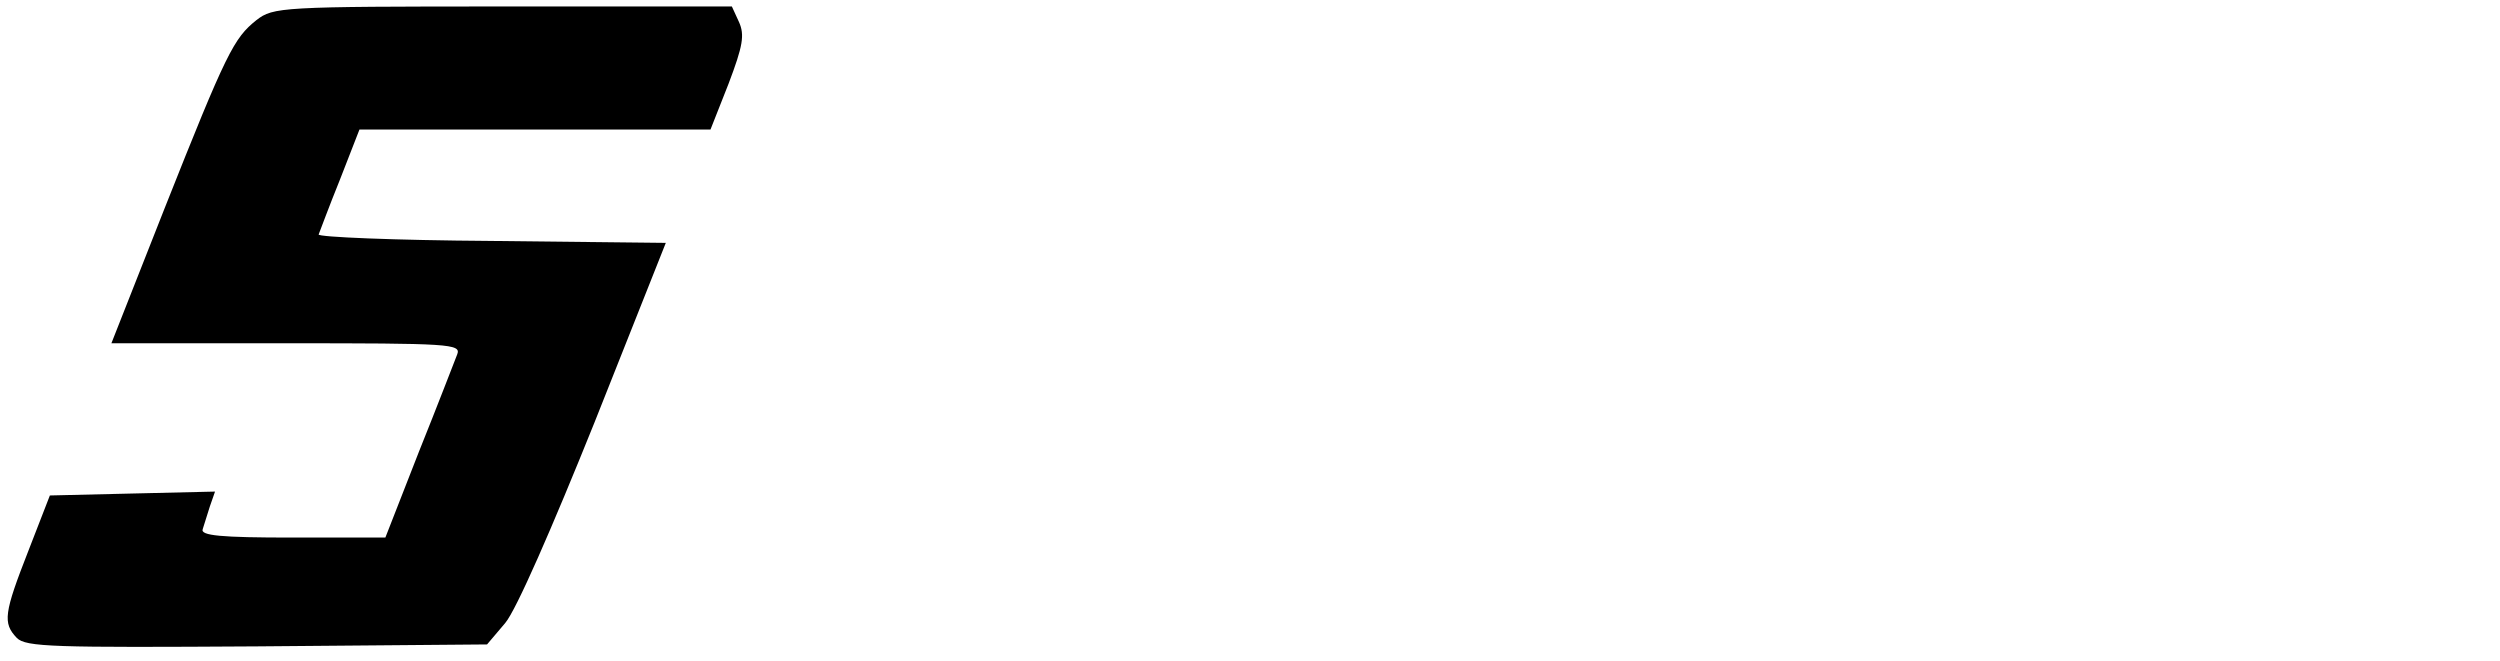
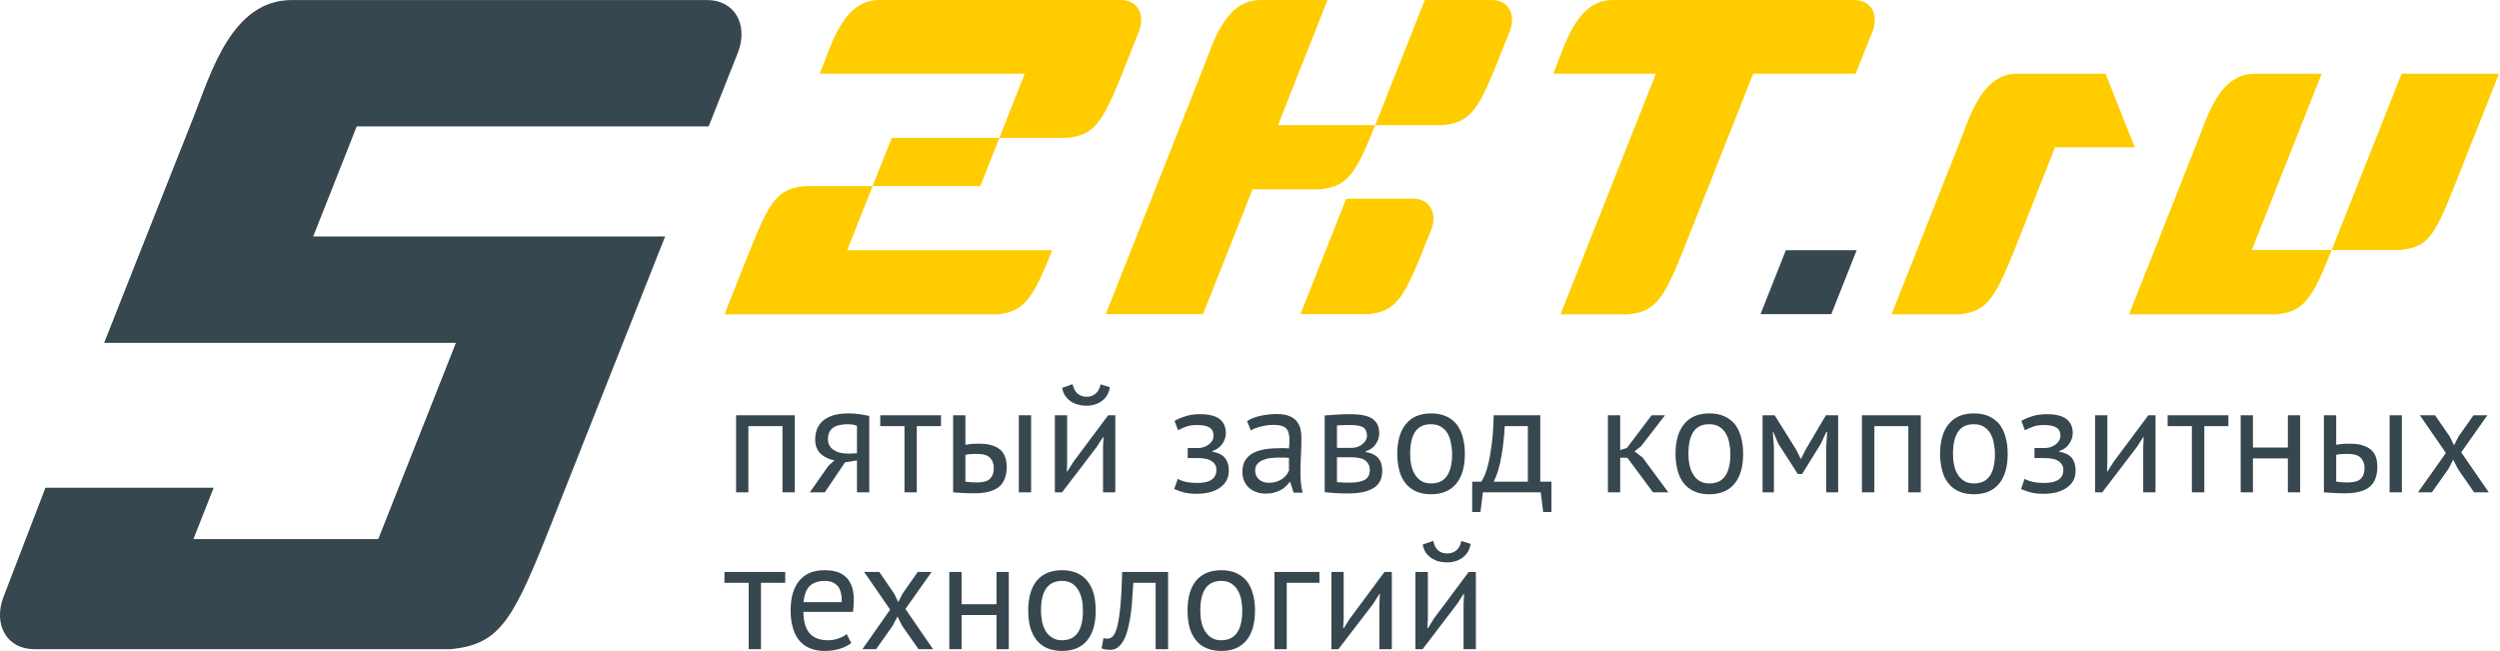
- <svg xmlns="http://www.w3.org/2000/svg" version="1.0" width="386pt" height="102pt" viewBox="0 0 386 102" preserveAspectRatio="xMidYMid meet">
-   <g transform="translate(0,102) scale(0.1,-0.1)" fill="#000000" stroke="none">
-     <path d="M396 989 c-35 -28 -46 -49 -142 -291 l-82 -208 270 0 c253 0 270 -1 264 -17 -4 -10 -30 -78 -59 -150 l-52 -133 -144 0 c-110 0 -142 3 -138 13 2 6 7 22 11 35 l8 23 -128 -3 -127 -3 -33 -85 c-38 -97 -40 -112 -18 -135 14 -14 56 -15 371 -13 l355 3 28 33 c17 20 72 146 138 310 l110 277 -270 3 c-148 1 -268 6 -266 10 2 5 16 43 33 85 l30 77 271 0 271 0 28 71 c22 58 25 75 16 95 l-11 24 -353 0 c-344 0 -355 -1 -381 -21z" />
+ <svg xmlns="http://www.w3.org/2000/svg" xml:space="preserve" width="156.707mm" height="40.804mm" version="1.1" style="shape-rendering:geometricPrecision; text-rendering:geometricPrecision; image-rendering:optimizeQuality; fill-rule:evenodd; clip-rule:evenodd" viewBox="0 0 15671 4080">
+   <defs>
+     <style type="text/css">
+    
+     .fil2 {fill:#37474F}
+     .fil1 {fill:#FFCC00}
+     .fil0 {fill:#37474F;fill-rule:nonzero}
+    
+   </style>
+   </defs>
+   <g id="Слой_x0020_1">
+     <g id="_482704302592">
+       <path class="fil0" d="M4907 2671l-214 0 0 415 -77 0 0 -483 368 0 0 483 -77 0 0 -415zm467 215l-75 12 -127 188 -94 0 116 -165 39 -36c-34,-5 -62,-19 -86,-40 -23,-22 -35,-52 -35,-89 0,-29 5,-54 15,-75 10,-20 24,-38 43,-51 18,-14 41,-23 66,-30 26,-6 55,-9 87,-9 24,0 47,2 67,5 21,3 41,7 61,11l0 479 -77 0 0 -200zm0 -217c-9,-4 -18,-6 -28,-8 -11,-1 -20,-2 -27,-2 -42,0 -73,7 -95,22 -21,15 -32,39 -32,71 0,29 11,51 34,67 23,16 53,24 91,24 0,0 1,0 3,0 1,0 3,0 7,0 4,0 10,-1 17,-1 7,0 17,-1 30,-1l0 -172zm527 2l-152 0 0 415 -77 0 0 -415 -152 0 0 -68 381 0 0 68zm153 348c24,3 47,5 69,5 41,0 69,-7 85,-23 16,-16 24,-38 24,-67 0,-26 -8,-48 -23,-64 -16,-17 -44,-25 -83,-25 -11,0 -23,0 -36,1 -13,0 -25,2 -36,5l0 168zm0 -231c16,-3 31,-5 45,-6 14,-1 28,-1 40,-1 33,0 61,3 83,11 22,7 40,17 54,30 13,13 23,29 28,46 6,18 9,37 9,57 0,58 -17,101 -49,127 -33,27 -86,40 -158,40 -42,0 -84,-2 -129,-6l0 -483 77 0 0 185zm335 -185l77 0 0 483 -77 0 0 -483zm528 197l3 -60 -3 0 -40 62 -217 284 -45 0 0 -483 77 0 0 295 -2 57 3 0 38 -60 218 -292 45 0 0 483 -77 0 0 -286zm-191 -392c7,29 18,50 34,61 15,12 34,18 54,18 21,0 39,-6 55,-19 16,-12 27,-32 33,-59l58 18c-6,37 -22,66 -50,86 -27,20 -60,30 -98,30 -17,0 -34,-2 -51,-7 -17,-4 -33,-11 -46,-20 -14,-9 -25,-21 -35,-35 -10,-14 -16,-31 -19,-50l65 -23zm722 463l0 -63 67 0c12,0 23,-2 35,-6 11,-4 21,-9 30,-16 9,-7 16,-15 22,-24 5,-9 8,-19 8,-30 0,-25 -9,-42 -26,-53 -18,-10 -44,-15 -78,-15 -26,0 -49,3 -70,11 -21,8 -37,15 -48,22l-23 -59c20,-11 42,-21 69,-29 26,-9 57,-13 93,-13 107,0 160,40 160,119 0,23 -7,45 -21,66 -15,22 -36,37 -63,46l0 4c38,7 65,21 80,41 15,20 23,46 23,79 0,21 -5,40 -13,57 -8,17 -21,33 -38,45 -16,13 -37,23 -63,31 -25,7 -55,11 -88,11 -33,0 -61,-3 -82,-9 -22,-6 -41,-13 -59,-21l23 -64c14,9 32,15 53,20 21,4 44,6 68,6 40,0 70,-6 90,-20 21,-14 31,-34 31,-62 0,-23 -9,-41 -29,-54 -19,-14 -51,-20 -95,-20l-56 0zm372 -232c24,-15 53,-26 85,-33 33,-7 67,-11 102,-11 34,0 61,5 81,14 20,9 36,20 46,35 11,14 18,30 22,48 3,17 5,35 5,52 0,39 -1,76 -3,113 -2,37 -3,72 -3,105 0,23 1,46 3,67 2,22 6,41 11,59l-57 0 -21 -67 -4 0c-6,9 -13,17 -22,26 -9,9 -19,17 -32,23 -12,7 -26,13 -42,17 -16,5 -35,7 -55,7 -21,0 -40,-3 -58,-10 -17,-6 -33,-15 -46,-27 -13,-12 -23,-26 -30,-43 -8,-17 -11,-36 -11,-57 0,-29 6,-52 17,-71 12,-19 28,-34 49,-46 21,-11 46,-19 75,-24 30,-5 62,-7 98,-7 9,0 17,0 26,0 9,0 18,0 27,2 2,-20 3,-37 3,-52 0,-36 -7,-61 -22,-75 -14,-14 -40,-21 -77,-21 -11,0 -23,1 -35,2 -13,2 -26,4 -39,7 -13,3 -26,7 -38,11 -12,4 -22,9 -31,15l-24 -59zm137 387c18,0 34,-2 48,-7 15,-5 27,-11 37,-18 10,-8 19,-16 26,-25 6,-9 11,-18 15,-26l0 -80c-9,-1 -18,-1 -28,-2 -9,0 -18,0 -27,0 -20,0 -40,1 -59,3 -19,2 -36,7 -50,13 -15,6 -26,14 -35,25 -9,11 -13,24 -13,40 0,23 8,41 24,56 16,14 37,21 62,21zm350 -422c23,-1 46,-3 71,-5 25,-2 56,-3 92,-3 64,0 110,10 138,30 27,19 41,49 41,89 0,23 -6,45 -20,66 -13,22 -35,38 -65,48l0 4c38,7 65,20 80,40 16,19 24,45 24,77 0,50 -18,87 -55,109 -36,23 -90,34 -162,34 -27,0 -52,-1 -75,-2 -24,-2 -46,-4 -69,-6l0 -481zm77 418c13,1 25,2 37,2 12,1 26,1 42,1 43,0 75,-6 96,-18 21,-12 31,-33 31,-63 0,-23 -9,-42 -26,-56 -18,-15 -49,-22 -95,-22l-85 0 0 156zm95 -215c12,0 23,-2 34,-6 11,-4 21,-9 29,-16 9,-7 16,-15 22,-24 5,-9 8,-18 8,-29 0,-25 -8,-43 -23,-53 -16,-10 -43,-15 -82,-15 -20,0 -36,0 -48,1 -12,0 -24,1 -35,2l0 140 95 0zm283 38c0,-82 19,-145 55,-188 36,-44 89,-66 157,-66 36,0 68,6 94,18 27,12 49,29 67,51 17,23 30,49 38,81 9,31 13,66 13,104 0,81 -18,144 -55,188 -36,43 -89,65 -157,65 -36,0 -67,-6 -94,-18 -27,-12 -49,-29 -66,-51 -18,-22 -31,-49 -39,-80 -8,-32 -13,-66 -13,-104zm81 0c0,24 2,48 7,70 5,23 12,42 23,59 10,17 23,30 40,41 17,10 37,15 61,15 88,1 132,-61 132,-185 0,-26 -3,-49 -8,-72 -5,-23 -12,-42 -22,-59 -11,-17 -24,-30 -41,-40 -17,-10 -37,-15 -61,-15 -88,-1 -131,61 -131,186zm886 364l-52 0 -15 -123 -363 0 -15 123 -52 0 0 -190 57 0c5,-7 12,-20 21,-39 8,-18 16,-44 24,-77 8,-33 15,-74 21,-124 7,-49 10,-108 12,-176l292 0 0 416 70 0 0 190zm-148 -190l0 -348 -145 0c-1,27 -3,56 -7,88 -3,32 -7,64 -13,96 -5,32 -12,62 -20,90 -9,28 -18,53 -29,74l214 0zm624 -150l-45 0 0 217 -77 0 0 -483 77 0 0 218 42 -13 155 -205 84 0 -150 194 -41 32 51 39 161 218 -96 0 -161 -217zm302 -24c0,-82 19,-145 55,-188 36,-44 89,-66 157,-66 36,0 68,6 94,18 27,12 49,29 67,51 17,23 30,49 38,81 9,31 13,66 13,104 0,81 -18,144 -55,188 -36,43 -89,65 -157,65 -36,0 -67,-6 -94,-18 -27,-12 -49,-29 -66,-51 -18,-22 -31,-49 -39,-80 -8,-32 -13,-66 -13,-104zm81 0c0,24 2,48 7,70 5,23 12,42 23,59 10,17 23,30 40,41 17,10 37,15 61,15 88,1 132,-61 132,-185 0,-26 -3,-49 -8,-72 -4,-23 -12,-42 -22,-59 -11,-17 -24,-30 -41,-40 -17,-10 -37,-15 -61,-15 -88,-1 -131,61 -131,186zm864 -46l6 -92 -5 0 -35 75 -117 189 -27 0 -122 -189 -32 -75 -3 0 7 91 0 288 -71 0 0 -483 76 0 135 216 28 57 2 0 29 -58 127 -215 77 0 0 483 -75 0 0 -287zm515 -128l-213 0 0 415 -78 0 0 -483 369 0 0 483 -78 0 0 -415zm199 174c0,-82 19,-145 55,-188 36,-44 89,-66 157,-66 36,0 68,6 94,18 27,12 49,29 67,51 17,23 30,49 38,81 9,31 13,66 13,104 0,81 -18,144 -55,188 -36,43 -89,65 -157,65 -36,0 -67,-6 -94,-18 -27,-12 -49,-29 -66,-51 -18,-22 -31,-49 -39,-80 -8,-32 -13,-66 -13,-104zm81 0c0,24 2,48 7,70 5,23 12,42 23,59 10,17 24,30 40,41 17,10 37,15 61,15 88,1 132,-61 132,-185 0,-26 -3,-49 -8,-72 -4,-23 -12,-42 -22,-59 -11,-17 -24,-30 -41,-40 -17,-10 -37,-15 -61,-15 -87,-1 -131,61 -131,186zm511 26l0 -63 68 0c11,0 23,-2 34,-6 11,-4 22,-9 31,-16 9,-7 16,-15 21,-24 6,-9 9,-19 9,-30 0,-25 -9,-42 -27,-53 -17,-10 -43,-15 -78,-15 -25,0 -48,3 -69,11 -21,8 -37,15 -49,22l-22 -59c19,-11 42,-21 68,-29 26,-9 57,-13 93,-13 107,0 161,40 161,119 0,23 -7,45 -22,66 -14,22 -35,37 -62,46l0 4c38,7 64,21 80,41 15,20 22,46 22,79 0,21 -4,40 -12,57 -9,17 -21,33 -38,45 -17,13 -38,23 -63,31 -26,7 -55,11 -89,11 -33,0 -60,-3 -81,-9 -22,-6 -42,-13 -59,-21l22 -64c15,9 33,15 54,20 21,4 44,6 68,6 39,0 69,-6 90,-20 21,-14 31,-34 31,-62 0,-23 -10,-41 -29,-54 -19,-14 -51,-20 -96,-20l-56 0zm682 -71l3 -60 -3 0 -40 62 -217 284 -45 0 0 -483 77 0 0 295 -2 57 3 0 38 -60 218 -292 45 0 0 483 -77 0 0 -286zm534 -129l-151 0 0 415 -78 0 0 -415 -152 0 0 -68 381 0 0 68zm373 202l-219 0 0 213 -77 0 0 -483 77 0 0 202 219 0 0 -202 77 0 0 483 -77 0 0 -213zm303 146c24,3 47,5 69,5 40,0 69,-7 85,-23 16,-16 24,-38 24,-67 0,-26 -8,-48 -24,-64 -15,-17 -43,-25 -82,-25 -11,0 -23,0 -36,1 -13,0 -25,2 -36,5l0 168zm0 -231c16,-3 30,-5 45,-6 14,-1 27,-1 40,-1 33,0 61,3 83,11 22,7 40,17 54,30 13,13 23,29 28,46 6,18 8,37 8,57 0,58 -16,101 -49,127 -32,27 -85,40 -158,40 -41,0 -84,-2 -128,-6l0 -483 77 0 0 185zm335 -185l77 0 0 483 -77 0 0 -483zm353 236l-163 -236 95 0 92 133 27 55 28 -55 94 -133 87 0 -164 232 173 251 -92 0 -102 -147 -29 -58 -30 58 -104 147 -87 0 175 -247zm-10414 814l-152 0 0 416 -77 0 0 -416 -152 0 0 -68 381 0 0 68zm414 377c-19,16 -44,28 -73,37 -29,9 -60,13 -93,13 -37,0 -69,-6 -96,-18 -27,-11 -49,-29 -67,-51 -17,-22 -30,-49 -38,-80 -9,-30 -13,-65 -13,-104 0,-82 18,-145 55,-188 37,-44 89,-65 158,-65 22,0 44,2 65,7 22,5 42,14 59,28 18,13 32,32 43,57 11,25 16,58 16,98 0,21 -2,45 -5,71l-311 0c0,28 3,53 9,75 6,22 15,41 27,56 12,15 28,27 48,35 20,8 44,12 72,12 22,0 44,-4 66,-12 22,-8 38,-17 49,-27l29 56zm-166 -389c-38,0 -69,10 -92,30 -23,20 -36,55 -41,103l240 0c0,-49 -9,-83 -28,-103 -19,-20 -45,-30 -79,-30zm410 180l-163 -236 95 0 92 134 27 55 28 -55 94 -134 87 0 -164 232 173 252 -91 0 -103 -147 -29 -58 -30 58 -104 147 -86 0 174 -248zm667 34l-219 0 0 214 -77 0 0 -484 77 0 0 202 219 0 0 -202 77 0 0 484 -77 0 0 -214zm199 -28c0,-82 18,-144 54,-188 37,-43 89,-65 158,-65 36,0 67,6 94,18 27,12 49,29 66,51 17,22 30,49 39,80 8,31 12,66 12,104 0,82 -18,145 -54,188 -37,44 -89,65 -157,65 -36,0 -68,-6 -95,-18 -26,-11 -48,-29 -66,-51 -17,-22 -30,-49 -39,-80 -8,-31 -12,-66 -12,-104zm80 0c0,25 3,48 7,71 5,22 13,42 23,59 10,16 24,30 41,40 16,11 37,16 61,16 87,0 131,-62 131,-186 0,-25 -2,-49 -7,-71 -5,-23 -13,-43 -23,-59 -10,-17 -24,-31 -40,-41 -17,-10 -38,-15 -61,-15 -88,0 -132,62 -132,186zm719 -174l-140 0c-2,27 -4,56 -6,88 -2,31 -4,62 -8,93 -4,32 -9,62 -16,90 -6,29 -14,54 -24,76 -10,22 -23,40 -37,53 -15,13 -32,20 -52,20 -12,0 -23,-1 -32,-2 -9,-2 -17,-4 -24,-7l12 -65c7,3 16,4 25,4 13,0 24,-5 35,-16 10,-11 19,-32 27,-63 7,-30 14,-73 19,-127 5,-54 9,-125 11,-212l288 0 0 484 -78 0 0 -416zm200 174c0,-82 18,-144 54,-188 37,-43 89,-65 157,-65 36,0 68,6 95,18 26,12 48,29 66,51 17,22 30,49 38,80 9,31 13,66 13,104 0,82 -18,145 -55,188 -36,44 -88,65 -157,65 -36,0 -67,-6 -94,-18 -27,-11 -49,-29 -66,-51 -18,-22 -30,-49 -39,-80 -8,-31 -12,-66 -12,-104zm80 0c0,25 2,48 7,71 5,22 12,42 23,59 10,16 24,30 40,40 17,11 37,16 61,16 88,0 132,-62 132,-186 0,-25 -3,-49 -7,-71 -5,-23 -13,-43 -23,-59 -11,-17 -24,-31 -41,-41 -17,-10 -37,-15 -61,-15 -87,0 -131,62 -131,186zm747 -174l-205 0 0 416 -77 0 0 -484 282 0 0 68zm376 130l3 -60 -3 0 -39 62 -218 284 -44 0 0 -484 77 0 0 295 -3 57 4 0 38 -60 217 -292 46 0 0 484 -78 0 0 -286zm528 0l3 -60 -3 0 -40 62 -217 284 -45 0 0 -484 78 0 0 295 -3 57 4 0 37 -60 218 -292 45 0 0 484 -77 0 0 -286zm-190 -393c6,30 17,50 33,62 16,12 34,17 55,17 20,0 39,-6 55,-18 16,-12 27,-32 33,-60l58 18c-6,38 -23,66 -50,86 -28,20 -60,30 -98,30 -18,0 -35,-2 -52,-6 -17,-5 -32,-12 -46,-21 -13,-9 -25,-20 -35,-34 -9,-15 -16,-31 -19,-51l66 -23z" />
+       <path class="fil1" d="M6599 1568c-124,307 -175,385 -345,402l-1711 0 160 -402c123,-308 174,-386 345,-402l424 0 676 0 119 -302 159 -402 -1285 0 13 -35c64,-160 139,-427 359,-427l1517 0c105,0 149,92 116,187l-109 275c-124,307 -175,385 -345,402l-425 0 -675 0 -120 302 -159 402 1286 0z" />
+       <path class="fil1" d="M10384 462l-643 0 13 -35c64,-160 139,-427 359,-427l1517 0c105,0 149,92 116,187l-109 275 -643 0 -438 1106c-124,307 -175,385 -345,402l-425 0 598 -1508z" />
+       <path class="fil1" d="M7544 1969l-610 0 611 -1542c63,-160 139,-427 359,-427l421 0 -311 784 610 0 311 -784 421 0c105,0 149,92 115,187l-110 275c-101,241 -158,307 -312,322l-425 0c-123,307 -174,385 -345,402l-424 0 -311 783zm898 -724l421 0c104,0 149,92 115,187l-54 135c-123,308 -175,386 -345,402l-424 0 287 -724z" />
+       <path class="fil1" d="M12290 889c64,-161 139,-427 360,-427l554 0 183 461 -500 0 -255 645c-124,307 -175,385 -345,402l-425 0 428 -1081z" />
+       <polygon class="fil2" points="11643,1568 11484,1969 11040,1969 11199,1568 " />
+       <path class="fil1" d="M13779 889c64,-160 139,-427 360,-427l420 0 -438 1105 501 0 438 -1105 611 0 -287 723c-123,308 -167,366 -337,382l-425 0c-123,308 -174,386 -345,403l-926 0c204,-515 226,-567 428,-1081z" />
+       <path class="fil2" d="M1214 733c109,-275 238,-733 616,-733l2603 0c179,0 256,158 198,320l-187 472 -2207 0 -273 690 1160 0 1047 0 -752 1897c-212,527 -300,661 -592,690l-1888 0 -722 0c-180,0 -256,-158 -198,-320l266 -692 1055 0 -127 322 1159 0 487 -1230 -1159 0 -1047 0 264 -667 297 -749z" />
+     </g>
  </g>
</svg>
